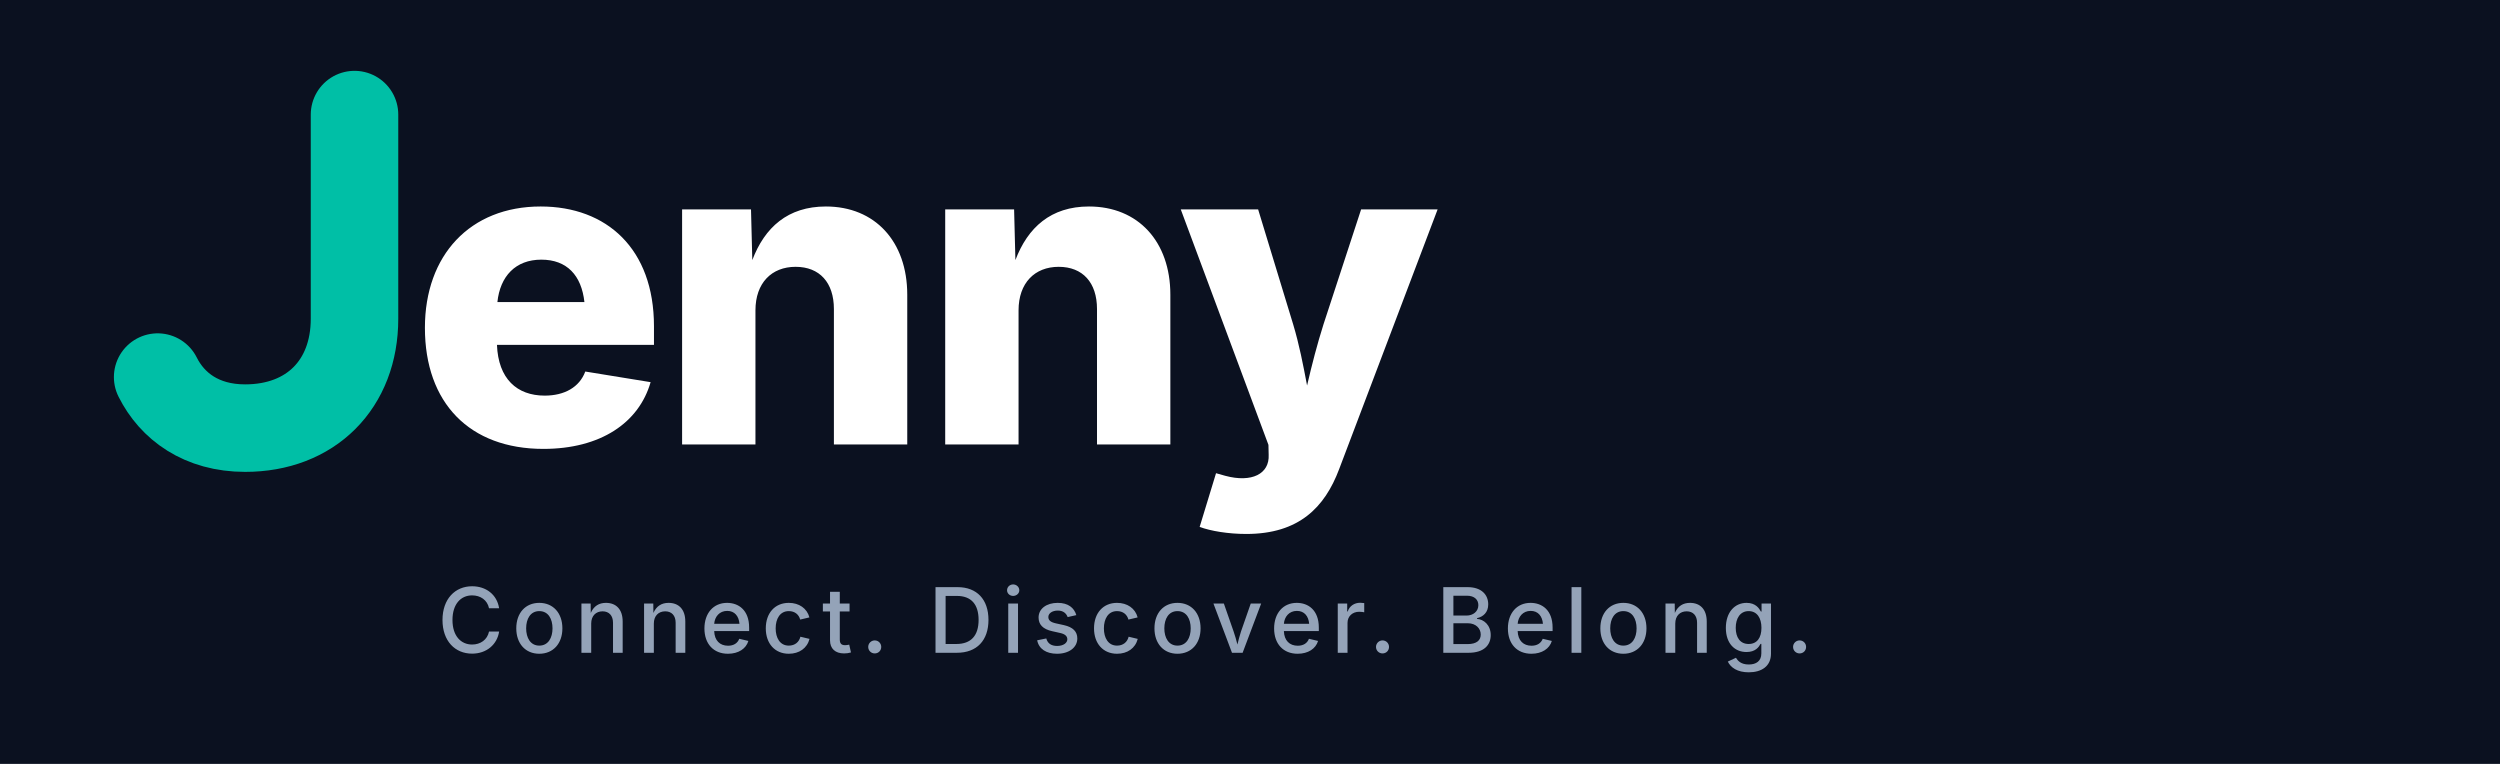
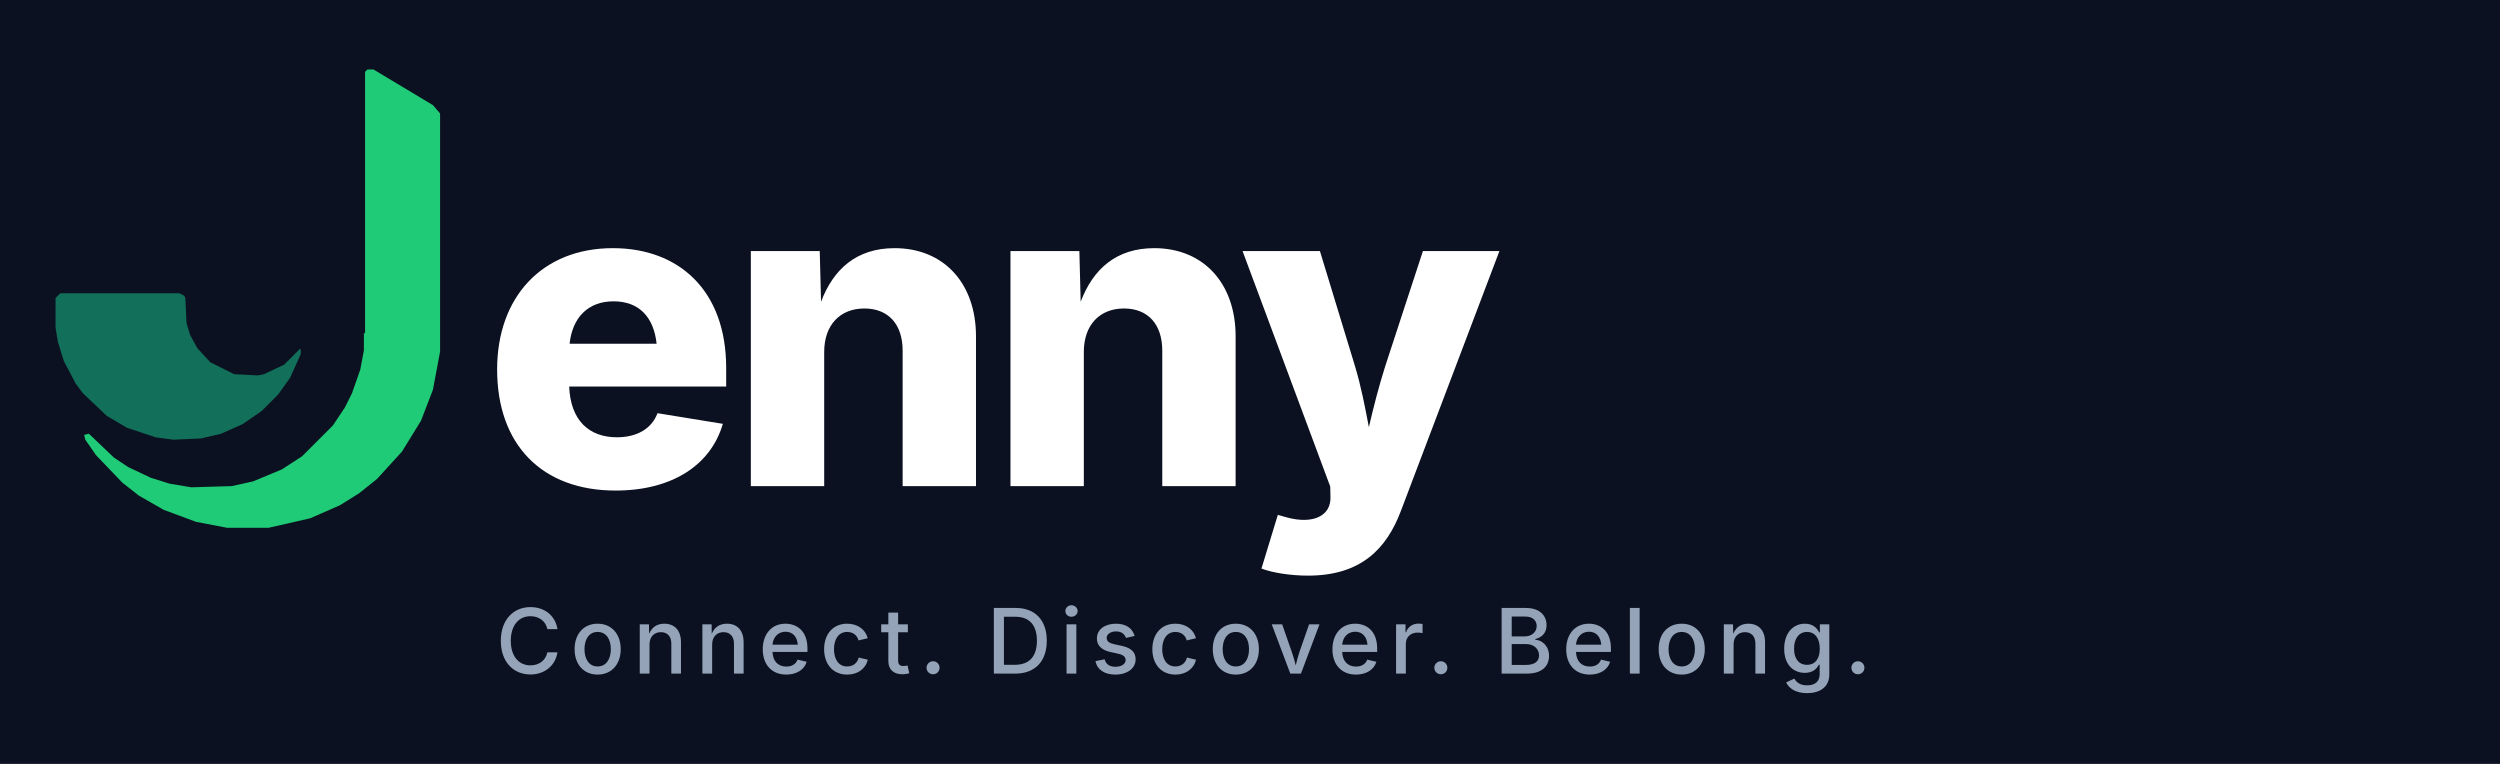
<svg xmlns="http://www.w3.org/2000/svg" viewBox="0 0 360 110" role="img" aria-label="Jenny — Connect. Discover. Belong.">
  <rect width="360" height="110" fill="#0B1120" />
-   <g transform="translate(8 6) scale(1.05)">
-     <path d="M41 10v28c0 9-6 15-15 15-6 0-10-3-12-7" fill="none" stroke="#00BFA6" stroke-width="12" stroke-linecap="round" stroke-linejoin="round" />
+   <g transform="translate(8 10) scale(0.17143) translate(-220 -190)">
+     <path d="M220 382 L220 407 L222 419 L227 435 L237 454 L243 462 L263 481 L280 491 L304 499 L319 501 L342 500 L359 496 L377 488 L393 477 L407 463 L417 449 L426 429 L426 425 L425 425 L412 438 L395 446 L390 447 L370 446 L350 436 L339 424 L333 413 L330 403 L329 382 L328 380 L324 378 L224 378Z" fill="#126F5A" />
+     <path d="M487 190 L482 190 L480 192 L480 411 L479 412 L479 426 L476 442 L469 462 L463 474 L453 489 L427 515 L410 526 L386 536 L368 540 L334 541 L316 538 L300 533 L281 524 L269 516 L248 496 L244 497 L245 501 L254 514 L276 537 L290 548 L311 560 L338 570 L364 575 L399 575 L434 567 L459 556 L475 546 L490 534 L511 511 L527 485 L537 459 L543 427 L543 227 L537 220Z" fill="#1FCB77" />
  </g>
-   <text x="59" y="64" font-family="Inter, 'Helvetica Neue', Arial, sans-serif" font-weight="800" font-size="62" letter-spacing="-1.5" fill="#FFFFFF">enny</text>
-   <text x="63" y="94" font-family="Inter, 'Helvetica Neue', Arial, sans-serif" font-weight="500" font-size="13" letter-spacing="1.2" fill="#94A3B8">Connect. Discover. Belong.</text>
+   <text x="69.4" y="70" font-family="'Plus Jakarta Sans', Inter, 'Helvetica Neue', Arial, sans-serif" font-weight="800" font-size="62" letter-spacing="-2" fill="#FFFFFF">enny</text>
+   <text x="71.4" y="97" font-family="'Plus Jakarta Sans', Inter, 'Helvetica Neue', Arial, sans-serif" font-weight="500" font-size="13" letter-spacing="1.2" fill="#94A3B8">Connect. Discover. Belong.</text>
</svg>
